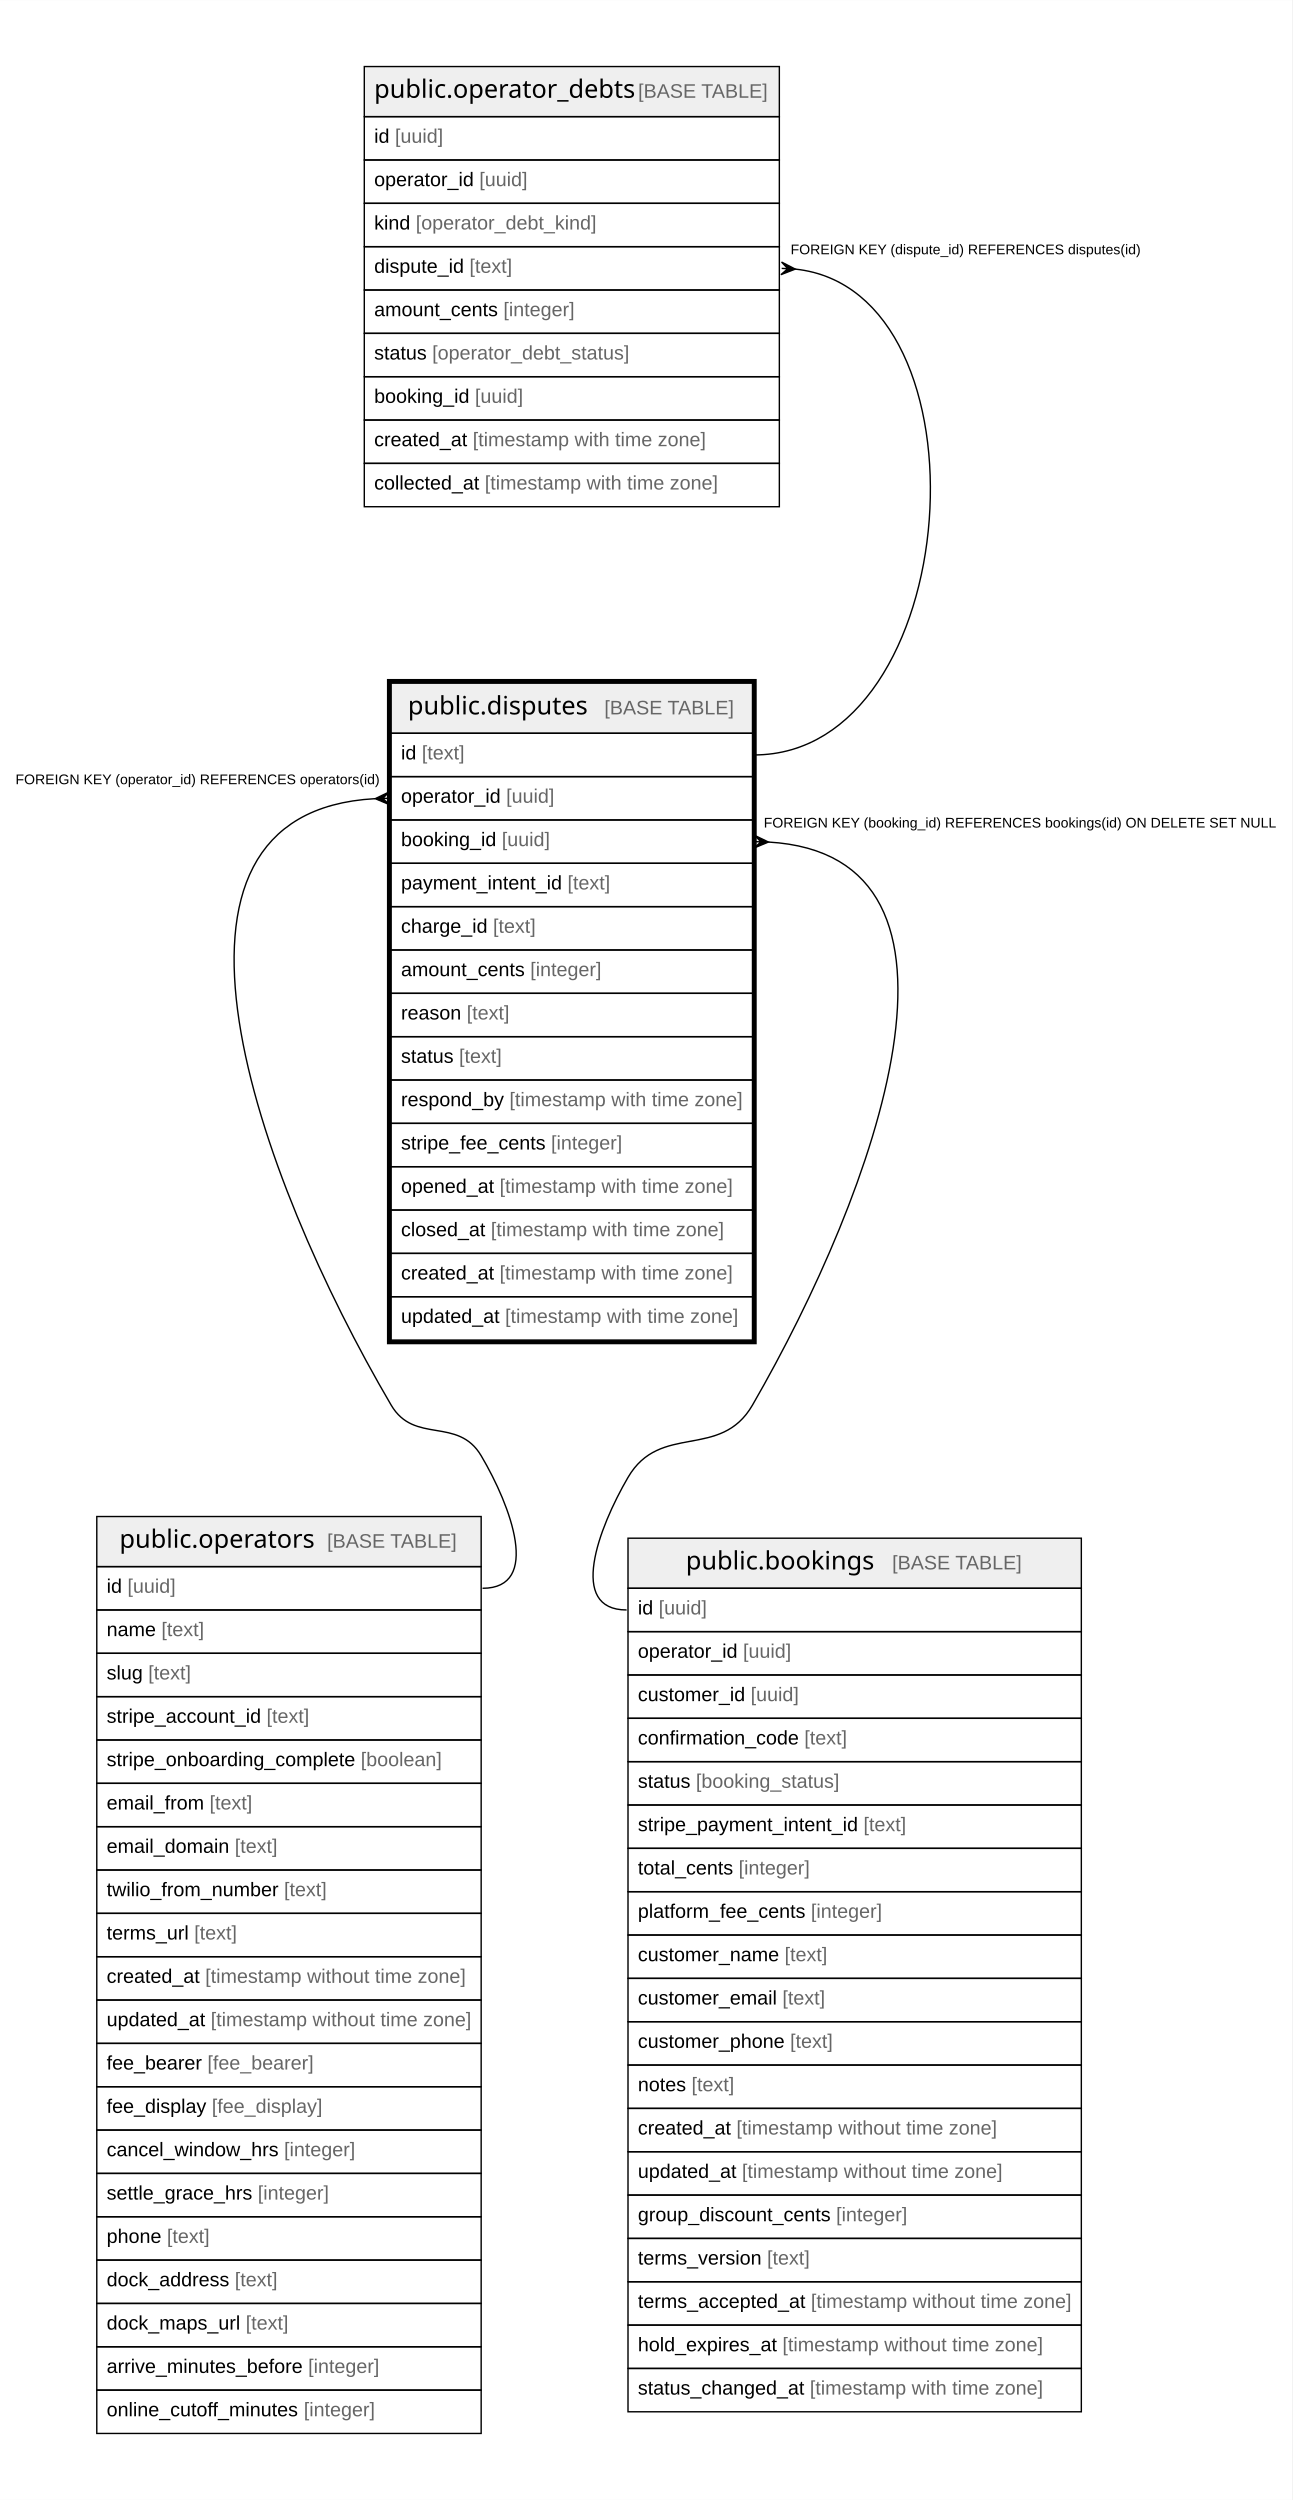
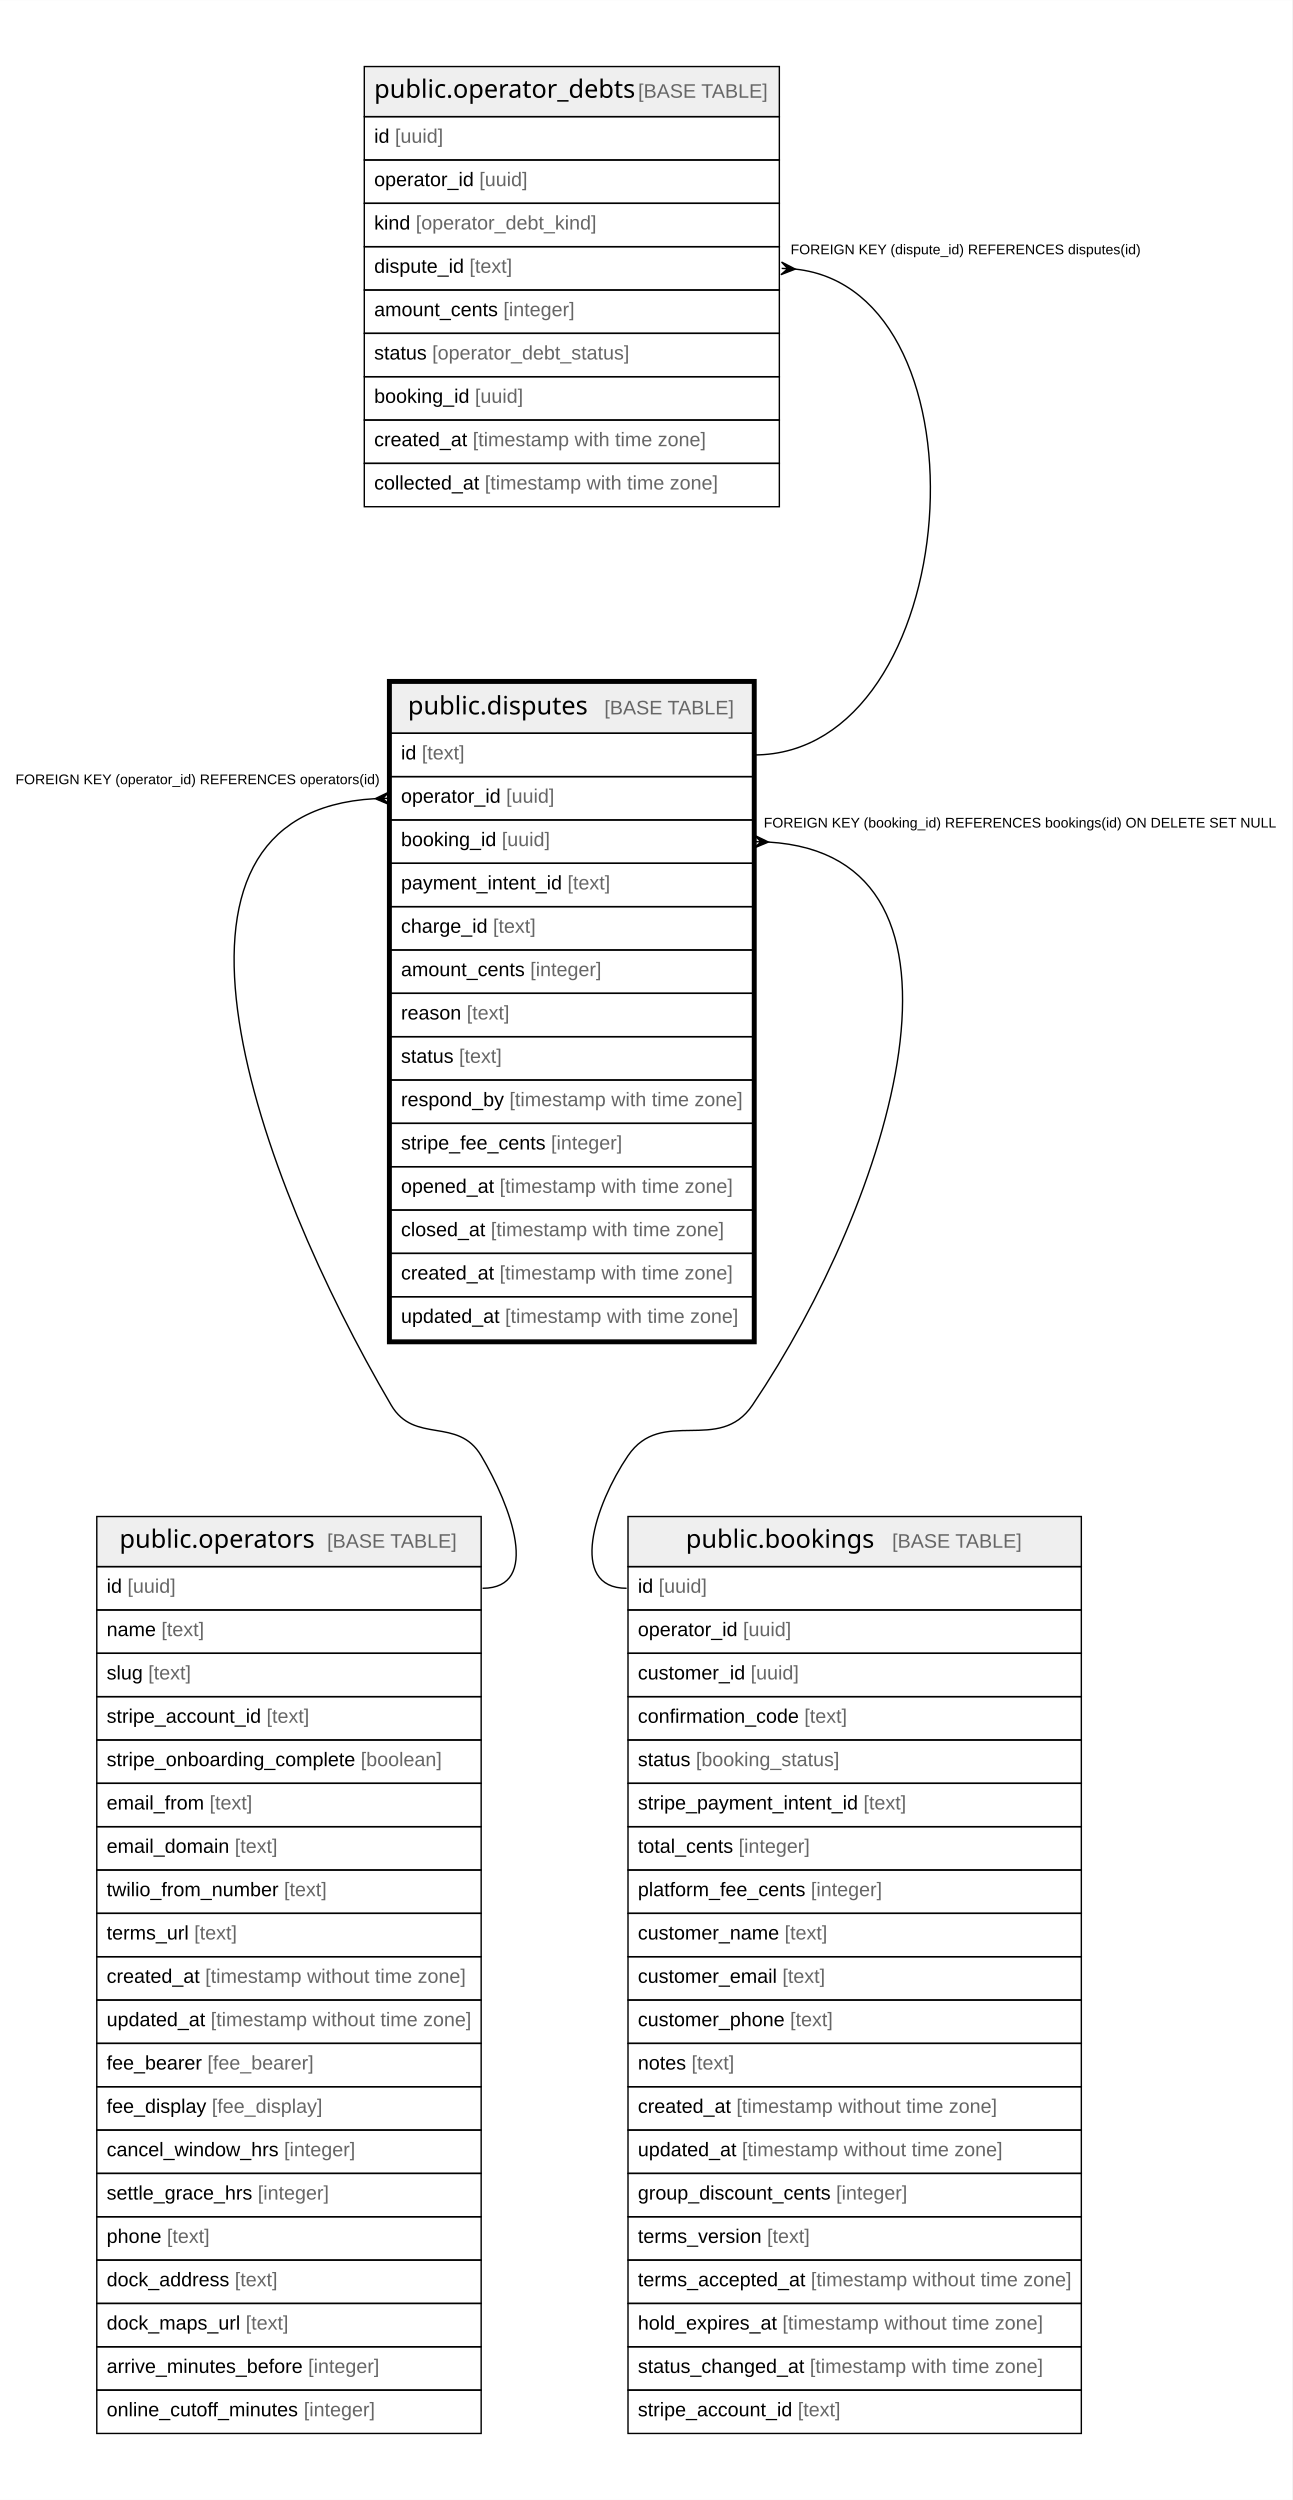
<svg xmlns="http://www.w3.org/2000/svg" width="918pt" height="1776pt" viewBox="0.00 0.00 918.30 1776.40">
  <g id="graph0" class="graph" transform="scale(1 1) rotate(0) translate(4 1772.4)">
    <polygon fill="white" stroke="none" points="-4,4 -4,-1772.4 914.3,-1772.4 914.3,4 -4,4" />
    <g id="node1" class="node">
      <polygon fill="#efefef" stroke="none" points="273.96,-1251.4 273.96,-1287 530.74,-1287 530.74,-1251.4 273.96,-1251.4" />
      <polygon fill="none" stroke="black" points="273.96,-1251.4 273.96,-1287 530.74,-1287 530.74,-1251.4 273.96,-1251.4" />
      <text text-anchor="start" x="285.86" y="-1264.8" font-family="Arial Bold" font-size="18.00">public.disputes</text>
      <text text-anchor="start" x="394.36" y="-1264.8" font-family="Arial" font-size="14.00">    </text>
      <text text-anchor="start" x="425.47" y="-1264.8" font-family="Arial" font-size="14.00" fill="#666666">[BASE TABLE]</text>
      <polygon fill="none" stroke="black" points="273.96,-1220.6 273.96,-1251.4 530.74,-1251.4 530.74,-1220.6 273.96,-1220.6" />
      <text text-anchor="start" x="280.96" y="-1232.8" font-family="Arial" font-size="14.00">id </text>
      <text text-anchor="start" x="295.75" y="-1232.8" font-family="Arial" font-size="14.00" fill="#666666">[text]</text>
      <polygon fill="none" stroke="black" points="273.96,-1189.8 273.96,-1220.6 530.74,-1220.6 530.74,-1189.8 273.96,-1189.8" />
      <text text-anchor="start" x="280.96" y="-1202" font-family="Arial" font-size="14.00">operator_id </text>
      <text text-anchor="start" x="355.68" y="-1202" font-family="Arial" font-size="14.00" fill="#666666">[uuid]</text>
      <polygon fill="none" stroke="black" points="273.96,-1159 273.96,-1189.8 530.74,-1189.8 530.74,-1159 273.96,-1159" />
      <text text-anchor="start" x="280.96" y="-1171.2" font-family="Arial" font-size="14.00">booking_id </text>
      <text text-anchor="start" x="352.58" y="-1171.2" font-family="Arial" font-size="14.00" fill="#666666">[uuid]</text>
      <polygon fill="none" stroke="black" points="273.96,-1128.2 273.96,-1159 530.74,-1159 530.74,-1128.2 273.96,-1128.2" />
      <text text-anchor="start" x="280.96" y="-1140.4" font-family="Arial" font-size="14.00">payment_intent_id </text>
      <text text-anchor="start" x="399.27" y="-1140.4" font-family="Arial" font-size="14.00" fill="#666666">[text]</text>
      <polygon fill="none" stroke="black" points="273.96,-1097.4 273.96,-1128.2 530.74,-1128.2 530.74,-1097.4 273.96,-1097.4" />
      <text text-anchor="start" x="280.96" y="-1109.6" font-family="Arial" font-size="14.00">charge_id </text>
      <text text-anchor="start" x="346.34" y="-1109.6" font-family="Arial" font-size="14.00" fill="#666666">[text]</text>
      <polygon fill="none" stroke="black" points="273.96,-1066.6 273.96,-1097.4 530.74,-1097.4 530.74,-1066.6 273.96,-1066.6" />
      <text text-anchor="start" x="280.96" y="-1078.8" font-family="Arial" font-size="14.00">amount_cents </text>
      <text text-anchor="start" x="372.8" y="-1078.8" font-family="Arial" font-size="14.00" fill="#666666">[integer]</text>
      <polygon fill="none" stroke="black" points="273.96,-1035.8 273.96,-1066.6 530.74,-1066.6 530.74,-1035.8 273.96,-1035.8" />
      <text text-anchor="start" x="280.96" y="-1048" font-family="Arial" font-size="14.00">reason </text>
      <text text-anchor="start" x="327.66" y="-1048" font-family="Arial" font-size="14.00" fill="#666666">[text]</text>
      <polygon fill="none" stroke="black" points="273.96,-1005 273.96,-1035.8 530.74,-1035.8 530.74,-1005 273.96,-1005" />
      <text text-anchor="start" x="280.96" y="-1017.2" font-family="Arial" font-size="14.00">status </text>
      <text text-anchor="start" x="322.21" y="-1017.2" font-family="Arial" font-size="14.00" fill="#666666">[text]</text>
      <polygon fill="none" stroke="black" points="273.96,-974.2 273.96,-1005 530.74,-1005 530.74,-974.2 273.96,-974.2" />
      <text text-anchor="start" x="280.96" y="-986.4" font-family="Arial" font-size="14.00">respond_by </text>
      <text text-anchor="start" x="358.02" y="-986.4" font-family="Arial" font-size="14.00" fill="#666666">[timestamp with time zone]</text>
      <polygon fill="none" stroke="black" points="273.96,-943.4 273.96,-974.2 530.74,-974.2 530.74,-943.4 273.96,-943.4" />
      <text text-anchor="start" x="280.96" y="-955.6" font-family="Arial" font-size="14.00">stripe_fee_cents </text>
      <text text-anchor="start" x="387.58" y="-955.6" font-family="Arial" font-size="14.00" fill="#666666">[integer]</text>
      <polygon fill="none" stroke="black" points="273.96,-912.6 273.96,-943.4 530.74,-943.4 530.74,-912.6 273.96,-912.6" />
      <text text-anchor="start" x="280.96" y="-924.8" font-family="Arial" font-size="14.00">opened_at </text>
      <text text-anchor="start" x="351.03" y="-924.8" font-family="Arial" font-size="14.00" fill="#666666">[timestamp with time zone]</text>
      <polygon fill="none" stroke="black" points="273.96,-881.8 273.96,-912.6 530.74,-912.6 530.74,-881.8 273.96,-881.8" />
      <text text-anchor="start" x="280.96" y="-894" font-family="Arial" font-size="14.00">closed_at </text>
      <text text-anchor="start" x="344.79" y="-894" font-family="Arial" font-size="14.00" fill="#666666">[timestamp with time zone]</text>
      <polygon fill="none" stroke="black" points="273.96,-851 273.96,-881.8 530.74,-881.8 530.74,-851 273.96,-851" />
      <text text-anchor="start" x="280.96" y="-863.2" font-family="Arial" font-size="14.00">created_at </text>
      <text text-anchor="start" x="351.01" y="-863.2" font-family="Arial" font-size="14.00" fill="#666666">[timestamp with time zone]</text>
      <polygon fill="none" stroke="black" points="273.96,-820.2 273.96,-851 530.74,-851 530.74,-820.2 273.96,-820.2" />
      <text text-anchor="start" x="280.96" y="-832.4" font-family="Arial" font-size="14.00">updated_at </text>
      <text text-anchor="start" x="354.92" y="-832.4" font-family="Arial" font-size="14.00" fill="#666666">[timestamp with time zone]</text>
      <polygon fill="none" stroke="black" stroke-width="3" points="272.46,-818.7 272.46,-1288.5 532.24,-1288.5 532.24,-818.7 272.46,-818.7" />
    </g>
    <g id="node3" class="node">
      <polygon fill="#efefef" stroke="none" points="64.78,-659.2 64.78,-694.8 337.93,-694.8 337.93,-659.2 64.78,-659.2" />
      <polygon fill="none" stroke="black" points="64.78,-659.2 64.78,-694.8 337.93,-694.8 337.93,-659.2 64.78,-659.2" />
      <text text-anchor="start" x="80.88" y="-672.6" font-family="Arial Bold" font-size="18.00">public.operators</text>
      <text text-anchor="start" x="197.34" y="-672.6" font-family="Arial" font-size="14.00">    </text>
      <text text-anchor="start" x="228.46" y="-672.6" font-family="Arial" font-size="14.00" fill="#666666">[BASE TABLE]</text>
      <polygon fill="none" stroke="black" points="64.78,-628.4 64.78,-659.2 337.93,-659.2 337.93,-628.4 64.78,-628.4" />
      <text text-anchor="start" x="71.78" y="-640.6" font-family="Arial" font-size="14.00">id </text>
      <text text-anchor="start" x="86.57" y="-640.6" font-family="Arial" font-size="14.00" fill="#666666">[uuid]</text>
      <polygon fill="none" stroke="black" points="64.78,-597.6 64.78,-628.4 337.93,-628.4 337.93,-597.6 64.78,-597.6" />
      <text text-anchor="start" x="71.78" y="-609.8" font-family="Arial" font-size="14.00">name </text>
      <text text-anchor="start" x="110.69" y="-609.8" font-family="Arial" font-size="14.00" fill="#666666">[text]</text>
      <polygon fill="none" stroke="black" points="64.78,-566.8 64.78,-597.6 337.93,-597.6 337.93,-566.8 64.78,-566.8" />
      <text text-anchor="start" x="71.78" y="-579" font-family="Arial" font-size="14.00">slug </text>
      <text text-anchor="start" x="101.35" y="-579" font-family="Arial" font-size="14.00" fill="#666666">[text]</text>
      <polygon fill="none" stroke="black" points="64.78,-536 64.78,-566.8 337.93,-566.8 337.93,-536 64.78,-536" />
      <text text-anchor="start" x="71.78" y="-548.2" font-family="Arial" font-size="14.00">stripe_account_id </text>
      <text text-anchor="start" x="185.41" y="-548.2" font-family="Arial" font-size="14.00" fill="#666666">[text]</text>
      <polygon fill="none" stroke="black" points="64.78,-505.2 64.78,-536 337.93,-536 337.93,-505.2 64.78,-505.2" />
      <text text-anchor="start" x="71.78" y="-517.4" font-family="Arial" font-size="14.00">stripe_onboarding_complete </text>
      <text text-anchor="start" x="252.35" y="-517.4" font-family="Arial" font-size="14.00" fill="#666666">[boolean]</text>
      <polygon fill="none" stroke="black" points="64.78,-474.4 64.78,-505.2 337.93,-505.2 337.93,-474.4 64.78,-474.4" />
      <text text-anchor="start" x="71.78" y="-486.6" font-family="Arial" font-size="14.00">email_from </text>
      <text text-anchor="start" x="144.91" y="-486.6" font-family="Arial" font-size="14.00" fill="#666666">[text]</text>
      <polygon fill="none" stroke="black" points="64.78,-443.6 64.78,-474.4 337.93,-474.4 337.93,-443.6 64.78,-443.6" />
      <text text-anchor="start" x="71.78" y="-455.8" font-family="Arial" font-size="14.00">email_domain </text>
      <text text-anchor="start" x="162.83" y="-455.8" font-family="Arial" font-size="14.00" fill="#666666">[text]</text>
      <polygon fill="none" stroke="black" points="64.78,-412.8 64.78,-443.6 337.93,-443.6 337.93,-412.8 64.78,-412.8" />
      <text text-anchor="start" x="71.78" y="-425" font-family="Arial" font-size="14.00">twilio_from_number </text>
      <text text-anchor="start" x="197.83" y="-425" font-family="Arial" font-size="14.00" fill="#666666">[text]</text>
      <polygon fill="none" stroke="black" points="64.78,-382 64.78,-412.8 337.93,-412.8 337.93,-382 64.78,-382" />
      <text text-anchor="start" x="71.78" y="-394.2" font-family="Arial" font-size="14.00">terms_url </text>
      <text text-anchor="start" x="134.02" y="-394.2" font-family="Arial" font-size="14.00" fill="#666666">[text]</text>
      <polygon fill="none" stroke="black" points="64.78,-351.2 64.78,-382 337.93,-382 337.93,-351.2 64.78,-351.2" />
      <text text-anchor="start" x="71.78" y="-363.4" font-family="Arial" font-size="14.00">created_at </text>
      <text text-anchor="start" x="141.83" y="-363.4" font-family="Arial" font-size="14.00" fill="#666666">[timestamp without time zone]</text>
      <polygon fill="none" stroke="black" points="64.78,-320.4 64.78,-351.2 337.93,-351.2 337.93,-320.4 64.78,-320.4" />
      <text text-anchor="start" x="71.78" y="-332.6" font-family="Arial" font-size="14.00">updated_at </text>
      <text text-anchor="start" x="145.74" y="-332.6" font-family="Arial" font-size="14.00" fill="#666666">[timestamp without time zone]</text>
      <polygon fill="none" stroke="black" points="64.78,-289.6 64.78,-320.4 337.93,-320.4 337.93,-289.6 64.78,-289.6" />
      <text text-anchor="start" x="71.78" y="-301.8" font-family="Arial" font-size="14.00">fee_bearer </text>
      <text text-anchor="start" x="143.39" y="-301.8" font-family="Arial" font-size="14.00" fill="#666666">[fee_bearer]</text>
      <polygon fill="none" stroke="black" points="64.78,-258.8 64.78,-289.6 337.93,-289.6 337.93,-258.8 64.78,-258.8" />
      <text text-anchor="start" x="71.78" y="-271" font-family="Arial" font-size="14.00">fee_display </text>
      <text text-anchor="start" x="146.5" y="-271" font-family="Arial" font-size="14.00" fill="#666666">[fee_display]</text>
      <polygon fill="none" stroke="black" points="64.78,-228 64.78,-258.8 337.93,-258.8 337.93,-228 64.78,-228" />
      <text text-anchor="start" x="71.78" y="-240.2" font-family="Arial" font-size="14.00">cancel_window_hrs </text>
      <text text-anchor="start" x="197.85" y="-240.2" font-family="Arial" font-size="14.00" fill="#666666">[integer]</text>
      <polygon fill="none" stroke="black" points="64.78,-197.2 64.78,-228 337.93,-228 337.93,-197.2 64.78,-197.2" />
      <text text-anchor="start" x="71.78" y="-209.4" font-family="Arial" font-size="14.00">settle_grace_hrs </text>
      <text text-anchor="start" x="179.17" y="-209.4" font-family="Arial" font-size="14.00" fill="#666666">[integer]</text>
      <polygon fill="none" stroke="black" points="64.78,-166.4 64.78,-197.2 337.93,-197.2 337.93,-166.4 64.78,-166.4" />
      <text text-anchor="start" x="71.78" y="-178.6" font-family="Arial" font-size="14.00">phone </text>
      <text text-anchor="start" x="114.6" y="-178.6" font-family="Arial" font-size="14.00" fill="#666666">[text]</text>
      <polygon fill="none" stroke="black" points="64.78,-135.6 64.78,-166.4 337.93,-166.4 337.93,-135.6 64.78,-135.6" />
      <text text-anchor="start" x="71.78" y="-147.8" font-family="Arial" font-size="14.00">dock_address </text>
      <text text-anchor="start" x="162.84" y="-147.8" font-family="Arial" font-size="14.00" fill="#666666">[text]</text>
      <polygon fill="none" stroke="black" points="64.78,-104.8 64.78,-135.6 337.93,-135.6 337.93,-104.8 64.78,-104.8" />
      <text text-anchor="start" x="71.78" y="-117" font-family="Arial" font-size="14.00">dock_maps_url </text>
      <text text-anchor="start" x="170.61" y="-117" font-family="Arial" font-size="14.00" fill="#666666">[text]</text>
      <polygon fill="none" stroke="black" points="64.78,-74 64.78,-104.8 337.93,-104.8 337.93,-74 64.78,-74" />
      <text text-anchor="start" x="71.78" y="-86.2" font-family="Arial" font-size="14.00">arrive_minutes_before </text>
      <text text-anchor="start" x="214.97" y="-86.2" font-family="Arial" font-size="14.00" fill="#666666">[integer]</text>
      <polygon fill="none" stroke="black" points="64.78,-43.2 64.78,-74 337.93,-74 337.93,-43.2 64.78,-43.2" />
      <text text-anchor="start" x="71.78" y="-55.4" font-family="Arial" font-size="14.00">online_cutoff_minutes </text>
      <text text-anchor="start" x="211.87" y="-55.4" font-family="Arial" font-size="14.00" fill="#666666">[integer]</text>
    </g>
    <g id="edge2" class="edge">
      <path fill="none" stroke="black" d="M262.59,-1204.93C84.87,-1195.37 178.84,-936.26 273.96,-774 290.46,-745.86 321.31,-766.07 337.93,-738 359.25,-701.97 380.79,-643.8 338.93,-643.8" />
      <polygon fill="black" stroke="black" points="262.63,-1204.93 272.51,-1209.69 267.97,-1205.07 272.3,-1205.18 272.3,-1205.18 272.3,-1205.18 267.97,-1205.07 272.75,-1200.69 262.63,-1204.93" />
      <text text-anchor="start" x="7" y="-1215.2" font-family="Arial" font-size="10.00">FOREIGN KEY (operator_id) REFERENCES operators(id)</text>
    </g>
    <g id="node4" class="node">
-       <polygon fill="#efefef" stroke="none" points="442.28,-643.8 442.28,-679.4 764.43,-679.4 764.43,-643.8 442.28,-643.8" />
-       <polygon fill="none" stroke="black" points="442.28,-643.8 442.28,-679.4 764.43,-679.4 764.43,-643.8 442.28,-643.8" />
-       <text text-anchor="start" x="483.36" y="-657.2" font-family="Arial Bold" font-size="18.00">public.bookings</text>
-       <text text-anchor="start" x="598.86" y="-657.2" font-family="Arial" font-size="14.00">    </text>
-       <text text-anchor="start" x="629.98" y="-657.2" font-family="Arial" font-size="14.00" fill="#666666">[BASE TABLE]</text>
-       <polygon fill="none" stroke="black" points="442.28,-613 442.28,-643.8 764.43,-643.8 764.43,-613 442.28,-613" />
-       <text text-anchor="start" x="449.28" y="-625.2" font-family="Arial" font-size="14.00">id </text>
-       <text text-anchor="start" x="464.07" y="-625.2" font-family="Arial" font-size="14.00" fill="#666666">[uuid]</text>
-       <polygon fill="none" stroke="black" points="442.28,-582.2 442.28,-613 764.43,-613 764.43,-582.2 442.28,-582.2" />
-       <text text-anchor="start" x="449.28" y="-594.4" font-family="Arial" font-size="14.00">operator_id </text>
-       <text text-anchor="start" x="524" y="-594.4" font-family="Arial" font-size="14.00" fill="#666666">[uuid]</text>
-       <polygon fill="none" stroke="black" points="442.28,-551.4 442.28,-582.2 764.43,-582.2 764.43,-551.4 442.28,-551.4" />
-       <text text-anchor="start" x="449.28" y="-563.6" font-family="Arial" font-size="14.00">customer_id </text>
-       <text text-anchor="start" x="529.43" y="-563.6" font-family="Arial" font-size="14.00" fill="#666666">[uuid]</text>
-       <polygon fill="none" stroke="black" points="442.28,-520.6 442.28,-551.4 764.43,-551.4 764.43,-520.6 442.28,-520.6" />
-       <text text-anchor="start" x="449.28" y="-532.8" font-family="Arial" font-size="14.00">confirmation_code </text>
-       <text text-anchor="start" x="567.57" y="-532.8" font-family="Arial" font-size="14.00" fill="#666666">[text]</text>
-       <polygon fill="none" stroke="black" points="442.28,-489.8 442.28,-520.6 764.43,-520.6 764.43,-489.8 442.28,-489.8" />
-       <text text-anchor="start" x="449.28" y="-502" font-family="Arial" font-size="14.00">status </text>
-       <text text-anchor="start" x="490.52" y="-502" font-family="Arial" font-size="14.00" fill="#666666">[booking_status]</text>
-       <polygon fill="none" stroke="black" points="442.28,-459 442.28,-489.8 764.43,-489.8 764.43,-459 442.28,-459" />
-       <text text-anchor="start" x="449.28" y="-471.2" font-family="Arial" font-size="14.00">stripe_payment_intent_id </text>
-       <text text-anchor="start" x="609.61" y="-471.2" font-family="Arial" font-size="14.00" fill="#666666">[text]</text>
-       <polygon fill="none" stroke="black" points="442.28,-428.2 442.28,-459 764.43,-459 764.43,-428.2 442.28,-428.2" />
-       <text text-anchor="start" x="449.28" y="-440.4" font-family="Arial" font-size="14.00">total_cents </text>
-       <text text-anchor="start" x="520.88" y="-440.4" font-family="Arial" font-size="14.00" fill="#666666">[integer]</text>
-       <polygon fill="none" stroke="black" points="442.28,-397.4 442.28,-428.2 764.43,-428.2 764.43,-397.4 442.28,-397.4" />
-       <text text-anchor="start" x="449.28" y="-409.6" font-family="Arial" font-size="14.00">platform_fee_cents </text>
-       <text text-anchor="start" x="572.24" y="-409.6" font-family="Arial" font-size="14.00" fill="#666666">[integer]</text>
-       <polygon fill="none" stroke="black" points="442.28,-366.6 442.28,-397.4 764.43,-397.4 764.43,-366.6 442.28,-366.6" />
-       <text text-anchor="start" x="449.28" y="-378.8" font-family="Arial" font-size="14.00">customer_name </text>
-       <text text-anchor="start" x="553.55" y="-378.8" font-family="Arial" font-size="14.00" fill="#666666">[text]</text>
-       <polygon fill="none" stroke="black" points="442.28,-335.8 442.28,-366.6 764.43,-366.6 764.43,-335.8 442.28,-335.8" />
-       <text text-anchor="start" x="449.28" y="-348" font-family="Arial" font-size="14.00">customer_email </text>
-       <text text-anchor="start" x="551.99" y="-348" font-family="Arial" font-size="14.00" fill="#666666">[text]</text>
-       <polygon fill="none" stroke="black" points="442.28,-305 442.28,-335.8 764.43,-335.8 764.43,-305 442.28,-305" />
-       <text text-anchor="start" x="449.28" y="-317.2" font-family="Arial" font-size="14.00">customer_phone </text>
-       <text text-anchor="start" x="557.46" y="-317.2" font-family="Arial" font-size="14.00" fill="#666666">[text]</text>
-       <polygon fill="none" stroke="black" points="442.28,-274.2 442.28,-305 764.43,-305 764.43,-274.2 442.28,-274.2" />
-       <text text-anchor="start" x="449.28" y="-286.4" font-family="Arial" font-size="14.00">notes </text>
-       <text text-anchor="start" x="487.42" y="-286.4" font-family="Arial" font-size="14.00" fill="#666666">[text]</text>
-       <polygon fill="none" stroke="black" points="442.28,-243.4 442.28,-274.2 764.43,-274.2 764.43,-243.4 442.28,-243.4" />
-       <text text-anchor="start" x="449.28" y="-255.6" font-family="Arial" font-size="14.00">created_at </text>
-       <text text-anchor="start" x="519.33" y="-255.6" font-family="Arial" font-size="14.00" fill="#666666">[timestamp without time zone]</text>
-       <polygon fill="none" stroke="black" points="442.28,-212.6 442.28,-243.4 764.43,-243.4 764.43,-212.6 442.28,-212.6" />
-       <text text-anchor="start" x="449.28" y="-224.8" font-family="Arial" font-size="14.00">updated_at </text>
-       <text text-anchor="start" x="523.24" y="-224.8" font-family="Arial" font-size="14.00" fill="#666666">[timestamp without time zone]</text>
-       <polygon fill="none" stroke="black" points="442.28,-181.8 442.28,-212.6 764.43,-212.6 764.43,-181.8 442.28,-181.8" />
-       <text text-anchor="start" x="449.28" y="-194" font-family="Arial" font-size="14.00">group_discount_cents </text>
-       <text text-anchor="start" x="590.16" y="-194" font-family="Arial" font-size="14.00" fill="#666666">[integer]</text>
-       <polygon fill="none" stroke="black" points="442.28,-151 442.28,-181.8 764.43,-181.8 764.43,-151 442.28,-151" />
-       <text text-anchor="start" x="449.28" y="-163.2" font-family="Arial" font-size="14.00">terms_version </text>
-       <text text-anchor="start" x="541.09" y="-163.2" font-family="Arial" font-size="14.00" fill="#666666">[text]</text>
-       <polygon fill="none" stroke="black" points="442.28,-120.2 442.28,-151 764.43,-151 764.43,-120.2 442.28,-120.2" />
-       <text text-anchor="start" x="449.28" y="-132.4" font-family="Arial" font-size="14.00">terms_accepted_at </text>
-       <text text-anchor="start" x="572.24" y="-132.4" font-family="Arial" font-size="14.00" fill="#666666">[timestamp without time zone]</text>
-       <polygon fill="none" stroke="black" points="442.28,-89.4 442.28,-120.2 764.43,-120.2 764.43,-89.4 442.28,-89.4" />
-       <text text-anchor="start" x="449.28" y="-101.6" font-family="Arial" font-size="14.00">hold_expires_at </text>
-       <text text-anchor="start" x="552.02" y="-101.6" font-family="Arial" font-size="14.00" fill="#666666">[timestamp without time zone]</text>
-       <polygon fill="none" stroke="black" points="442.28,-58.6 442.28,-89.4 764.43,-89.4 764.43,-58.6 442.28,-58.6" />
-       <text text-anchor="start" x="449.28" y="-70.8" font-family="Arial" font-size="14.00">status_changed_at </text>
-       <text text-anchor="start" x="571.49" y="-70.8" font-family="Arial" font-size="14.00" fill="#666666">[timestamp with time zone]</text>
+       <polygon fill="#efefef" stroke="none" points="442.28,-659.2 442.28,-694.8 764.43,-694.8 764.43,-659.2 442.28,-659.2" />
+       <polygon fill="none" stroke="black" points="442.28,-659.2 442.28,-694.8 764.43,-694.8 764.43,-659.2 442.28,-659.2" />
+       <text text-anchor="start" x="483.36" y="-672.6" font-family="Arial Bold" font-size="18.00">public.bookings</text>
+       <text text-anchor="start" x="598.86" y="-672.6" font-family="Arial" font-size="14.00">    </text>
+       <text text-anchor="start" x="629.98" y="-672.6" font-family="Arial" font-size="14.00" fill="#666666">[BASE TABLE]</text>
+       <polygon fill="none" stroke="black" points="442.28,-628.4 442.28,-659.2 764.43,-659.2 764.43,-628.4 442.28,-628.4" />
+       <text text-anchor="start" x="449.28" y="-640.6" font-family="Arial" font-size="14.00">id </text>
+       <text text-anchor="start" x="464.07" y="-640.6" font-family="Arial" font-size="14.00" fill="#666666">[uuid]</text>
+       <polygon fill="none" stroke="black" points="442.28,-597.6 442.28,-628.4 764.43,-628.4 764.43,-597.6 442.28,-597.6" />
+       <text text-anchor="start" x="449.28" y="-609.8" font-family="Arial" font-size="14.00">operator_id </text>
+       <text text-anchor="start" x="524" y="-609.8" font-family="Arial" font-size="14.00" fill="#666666">[uuid]</text>
+       <polygon fill="none" stroke="black" points="442.28,-566.8 442.28,-597.6 764.43,-597.6 764.43,-566.8 442.28,-566.8" />
+       <text text-anchor="start" x="449.28" y="-579" font-family="Arial" font-size="14.00">customer_id </text>
+       <text text-anchor="start" x="529.43" y="-579" font-family="Arial" font-size="14.00" fill="#666666">[uuid]</text>
+       <polygon fill="none" stroke="black" points="442.28,-536 442.28,-566.8 764.43,-566.8 764.43,-536 442.28,-536" />
+       <text text-anchor="start" x="449.28" y="-548.2" font-family="Arial" font-size="14.00">confirmation_code </text>
+       <text text-anchor="start" x="567.57" y="-548.2" font-family="Arial" font-size="14.00" fill="#666666">[text]</text>
+       <polygon fill="none" stroke="black" points="442.28,-505.2 442.28,-536 764.43,-536 764.43,-505.2 442.28,-505.2" />
+       <text text-anchor="start" x="449.28" y="-517.4" font-family="Arial" font-size="14.00">status </text>
+       <text text-anchor="start" x="490.52" y="-517.4" font-family="Arial" font-size="14.00" fill="#666666">[booking_status]</text>
+       <polygon fill="none" stroke="black" points="442.28,-474.4 442.28,-505.2 764.43,-505.2 764.43,-474.4 442.28,-474.4" />
+       <text text-anchor="start" x="449.28" y="-486.6" font-family="Arial" font-size="14.00">stripe_payment_intent_id </text>
+       <text text-anchor="start" x="609.61" y="-486.6" font-family="Arial" font-size="14.00" fill="#666666">[text]</text>
+       <polygon fill="none" stroke="black" points="442.28,-443.6 442.28,-474.4 764.43,-474.4 764.43,-443.6 442.28,-443.6" />
+       <text text-anchor="start" x="449.28" y="-455.8" font-family="Arial" font-size="14.00">total_cents </text>
+       <text text-anchor="start" x="520.88" y="-455.8" font-family="Arial" font-size="14.00" fill="#666666">[integer]</text>
+       <polygon fill="none" stroke="black" points="442.28,-412.8 442.28,-443.6 764.43,-443.6 764.43,-412.8 442.28,-412.8" />
+       <text text-anchor="start" x="449.28" y="-425" font-family="Arial" font-size="14.00">platform_fee_cents </text>
+       <text text-anchor="start" x="572.24" y="-425" font-family="Arial" font-size="14.00" fill="#666666">[integer]</text>
+       <polygon fill="none" stroke="black" points="442.28,-382 442.28,-412.8 764.43,-412.8 764.43,-382 442.28,-382" />
+       <text text-anchor="start" x="449.28" y="-394.2" font-family="Arial" font-size="14.00">customer_name </text>
+       <text text-anchor="start" x="553.55" y="-394.2" font-family="Arial" font-size="14.00" fill="#666666">[text]</text>
+       <polygon fill="none" stroke="black" points="442.28,-351.2 442.28,-382 764.43,-382 764.43,-351.2 442.28,-351.2" />
+       <text text-anchor="start" x="449.28" y="-363.4" font-family="Arial" font-size="14.00">customer_email </text>
+       <text text-anchor="start" x="551.99" y="-363.4" font-family="Arial" font-size="14.00" fill="#666666">[text]</text>
+       <polygon fill="none" stroke="black" points="442.28,-320.4 442.28,-351.2 764.43,-351.2 764.43,-320.4 442.28,-320.4" />
+       <text text-anchor="start" x="449.28" y="-332.6" font-family="Arial" font-size="14.00">customer_phone </text>
+       <text text-anchor="start" x="557.46" y="-332.6" font-family="Arial" font-size="14.00" fill="#666666">[text]</text>
+       <polygon fill="none" stroke="black" points="442.28,-289.6 442.28,-320.4 764.43,-320.4 764.43,-289.6 442.28,-289.6" />
+       <text text-anchor="start" x="449.28" y="-301.8" font-family="Arial" font-size="14.00">notes </text>
+       <text text-anchor="start" x="487.42" y="-301.8" font-family="Arial" font-size="14.00" fill="#666666">[text]</text>
+       <polygon fill="none" stroke="black" points="442.28,-258.8 442.28,-289.6 764.43,-289.6 764.43,-258.8 442.28,-258.8" />
+       <text text-anchor="start" x="449.28" y="-271" font-family="Arial" font-size="14.00">created_at </text>
+       <text text-anchor="start" x="519.33" y="-271" font-family="Arial" font-size="14.00" fill="#666666">[timestamp without time zone]</text>
+       <polygon fill="none" stroke="black" points="442.28,-228 442.28,-258.8 764.43,-258.8 764.43,-228 442.28,-228" />
+       <text text-anchor="start" x="449.28" y="-240.2" font-family="Arial" font-size="14.00">updated_at </text>
+       <text text-anchor="start" x="523.24" y="-240.2" font-family="Arial" font-size="14.00" fill="#666666">[timestamp without time zone]</text>
+       <polygon fill="none" stroke="black" points="442.28,-197.2 442.28,-228 764.43,-228 764.43,-197.2 442.28,-197.2" />
+       <text text-anchor="start" x="449.28" y="-209.4" font-family="Arial" font-size="14.00">group_discount_cents </text>
+       <text text-anchor="start" x="590.16" y="-209.4" font-family="Arial" font-size="14.00" fill="#666666">[integer]</text>
+       <polygon fill="none" stroke="black" points="442.28,-166.4 442.28,-197.2 764.43,-197.2 764.43,-166.4 442.28,-166.4" />
+       <text text-anchor="start" x="449.28" y="-178.6" font-family="Arial" font-size="14.00">terms_version </text>
+       <text text-anchor="start" x="541.09" y="-178.6" font-family="Arial" font-size="14.00" fill="#666666">[text]</text>
+       <polygon fill="none" stroke="black" points="442.28,-135.6 442.28,-166.4 764.43,-166.4 764.43,-135.6 442.28,-135.6" />
+       <text text-anchor="start" x="449.28" y="-147.8" font-family="Arial" font-size="14.00">terms_accepted_at </text>
+       <text text-anchor="start" x="572.24" y="-147.8" font-family="Arial" font-size="14.00" fill="#666666">[timestamp without time zone]</text>
+       <polygon fill="none" stroke="black" points="442.28,-104.8 442.28,-135.6 764.43,-135.6 764.43,-104.8 442.28,-104.8" />
+       <text text-anchor="start" x="449.28" y="-117" font-family="Arial" font-size="14.00">hold_expires_at </text>
+       <text text-anchor="start" x="552.02" y="-117" font-family="Arial" font-size="14.00" fill="#666666">[timestamp without time zone]</text>
+       <polygon fill="none" stroke="black" points="442.28,-74 442.28,-104.8 764.43,-104.8 764.43,-74 442.28,-74" />
+       <text text-anchor="start" x="449.28" y="-86.2" font-family="Arial" font-size="14.00">status_changed_at </text>
+       <text text-anchor="start" x="571.49" y="-86.2" font-family="Arial" font-size="14.00" fill="#666666">[timestamp with time zone]</text>
+       <polygon fill="none" stroke="black" points="442.28,-43.2 442.28,-74 764.43,-74 764.43,-43.2 442.28,-43.2" />
+       <text text-anchor="start" x="449.28" y="-55.4" font-family="Arial" font-size="14.00">stripe_account_id </text>
+       <text text-anchor="start" x="562.91" y="-55.4" font-family="Arial" font-size="14.00" fill="#666666">[text]</text>
    </g>
    <g id="edge3" class="edge">
-       <path fill="none" stroke="black" d="M541.87,-1174.12C706.18,-1164.82 617.96,-925.12 530.74,-774 508.01,-734.62 465.17,-761.89 442.28,-722.6 421.21,-686.42 399.41,-628.4 441.28,-628.4" />
+       <path fill="none" stroke="black" d="M541.88,-1174.11C706.59,-1164.56 628.31,-918.65 530.74,-774 507.01,-738.81 466.16,-773.09 442.28,-738 418.73,-703.38 399.41,-643.8 441.28,-643.8" />
      <polygon fill="black" stroke="black" points="542.07,-1174.11 531.95,-1169.89 536.74,-1174.26 532.41,-1174.38 532.41,-1174.38 532.41,-1174.38 536.74,-1174.26 532.2,-1178.89 542.07,-1174.11" />
      <text text-anchor="start" x="538.74" y="-1184.4" font-family="Arial" font-size="10.00">FOREIGN KEY (booking_id) REFERENCES bookings(id) ON DELETE SET NULL</text>
    </g>
    <g id="node2" class="node">
      <polygon fill="#efefef" stroke="none" points="254.88,-1689.6 254.88,-1725.2 549.83,-1725.2 549.83,-1689.6 254.88,-1689.6" />
      <polygon fill="none" stroke="black" points="254.88,-1689.6 254.88,-1725.2 549.83,-1725.2 549.83,-1689.6 254.88,-1689.6" />
      <text text-anchor="start" x="261.88" y="-1703" font-family="Arial Bold" font-size="18.00">public.operator_debts</text>
      <text text-anchor="start" x="418.34" y="-1703" font-family="Arial" font-size="14.00">    </text>
      <text text-anchor="start" x="449.45" y="-1703" font-family="Arial" font-size="14.00" fill="#666666">[BASE TABLE]</text>
      <polygon fill="none" stroke="black" points="254.88,-1658.8 254.88,-1689.6 549.83,-1689.6 549.83,-1658.8 254.88,-1658.8" />
      <text text-anchor="start" x="261.88" y="-1671" font-family="Arial" font-size="14.00">id </text>
      <text text-anchor="start" x="276.67" y="-1671" font-family="Arial" font-size="14.00" fill="#666666">[uuid]</text>
      <polygon fill="none" stroke="black" points="254.88,-1628 254.88,-1658.8 549.83,-1658.8 549.83,-1628 254.88,-1628" />
      <text text-anchor="start" x="261.88" y="-1640.2" font-family="Arial" font-size="14.00">operator_id </text>
      <text text-anchor="start" x="336.6" y="-1640.2" font-family="Arial" font-size="14.00" fill="#666666">[uuid]</text>
      <polygon fill="none" stroke="black" points="254.88,-1597.2 254.88,-1628 549.83,-1628 549.83,-1597.2 254.88,-1597.2" />
      <text text-anchor="start" x="261.88" y="-1609.4" font-family="Arial" font-size="14.00">kind </text>
      <text text-anchor="start" x="291.45" y="-1609.4" font-family="Arial" font-size="14.00" fill="#666666">[operator_debt_kind]</text>
      <polygon fill="none" stroke="black" points="254.88,-1566.4 254.88,-1597.2 549.83,-1597.2 549.83,-1566.4 254.88,-1566.4" />
      <text text-anchor="start" x="261.88" y="-1578.6" font-family="Arial" font-size="14.00">dispute_id </text>
      <text text-anchor="start" x="329.6" y="-1578.6" font-family="Arial" font-size="14.00" fill="#666666">[text]</text>
      <polygon fill="none" stroke="black" points="254.88,-1535.6 254.88,-1566.4 549.83,-1566.4 549.83,-1535.6 254.88,-1535.6" />
      <text text-anchor="start" x="261.88" y="-1547.8" font-family="Arial" font-size="14.00">amount_cents </text>
      <text text-anchor="start" x="353.72" y="-1547.8" font-family="Arial" font-size="14.00" fill="#666666">[integer]</text>
      <polygon fill="none" stroke="black" points="254.88,-1504.8 254.88,-1535.6 549.83,-1535.6 549.83,-1504.8 254.88,-1504.8" />
      <text text-anchor="start" x="261.88" y="-1517" font-family="Arial" font-size="14.00">status </text>
      <text text-anchor="start" x="303.12" y="-1517" font-family="Arial" font-size="14.00" fill="#666666">[operator_debt_status]</text>
      <polygon fill="none" stroke="black" points="254.88,-1474 254.88,-1504.8 549.83,-1504.8 549.83,-1474 254.88,-1474" />
      <text text-anchor="start" x="261.88" y="-1486.2" font-family="Arial" font-size="14.00">booking_id </text>
      <text text-anchor="start" x="333.5" y="-1486.2" font-family="Arial" font-size="14.00" fill="#666666">[uuid]</text>
      <polygon fill="none" stroke="black" points="254.88,-1443.2 254.88,-1474 549.83,-1474 549.83,-1443.2 254.88,-1443.2" />
      <text text-anchor="start" x="261.88" y="-1455.4" font-family="Arial" font-size="14.00">created_at </text>
      <text text-anchor="start" x="331.93" y="-1455.4" font-family="Arial" font-size="14.00" fill="#666666">[timestamp with time zone]</text>
      <polygon fill="none" stroke="black" points="254.88,-1412.4 254.88,-1443.2 549.83,-1443.2 549.83,-1412.4 254.88,-1412.4" />
      <text text-anchor="start" x="261.88" y="-1424.6" font-family="Arial" font-size="14.00">collected_at </text>
      <text text-anchor="start" x="340.49" y="-1424.6" font-family="Arial" font-size="14.00" fill="#666666">[timestamp with time zone]</text>
    </g>
    <g id="edge1" class="edge">
      <path fill="none" stroke="black" d="M560.94,-1581.28C703.82,-1566.44 682.21,-1236 531.74,-1236" />
      <polygon fill="black" stroke="black" points="561.15,-1581.27 550.93,-1577.29 555.82,-1581.55 551.49,-1581.77 551.49,-1581.77 551.49,-1581.77 555.82,-1581.55 551.39,-1586.28 561.15,-1581.27" />
      <text text-anchor="start" x="557.83" y="-1591.8" font-family="Arial" font-size="10.00">FOREIGN KEY (dispute_id) REFERENCES disputes(id)</text>
    </g>
  </g>
</svg>
